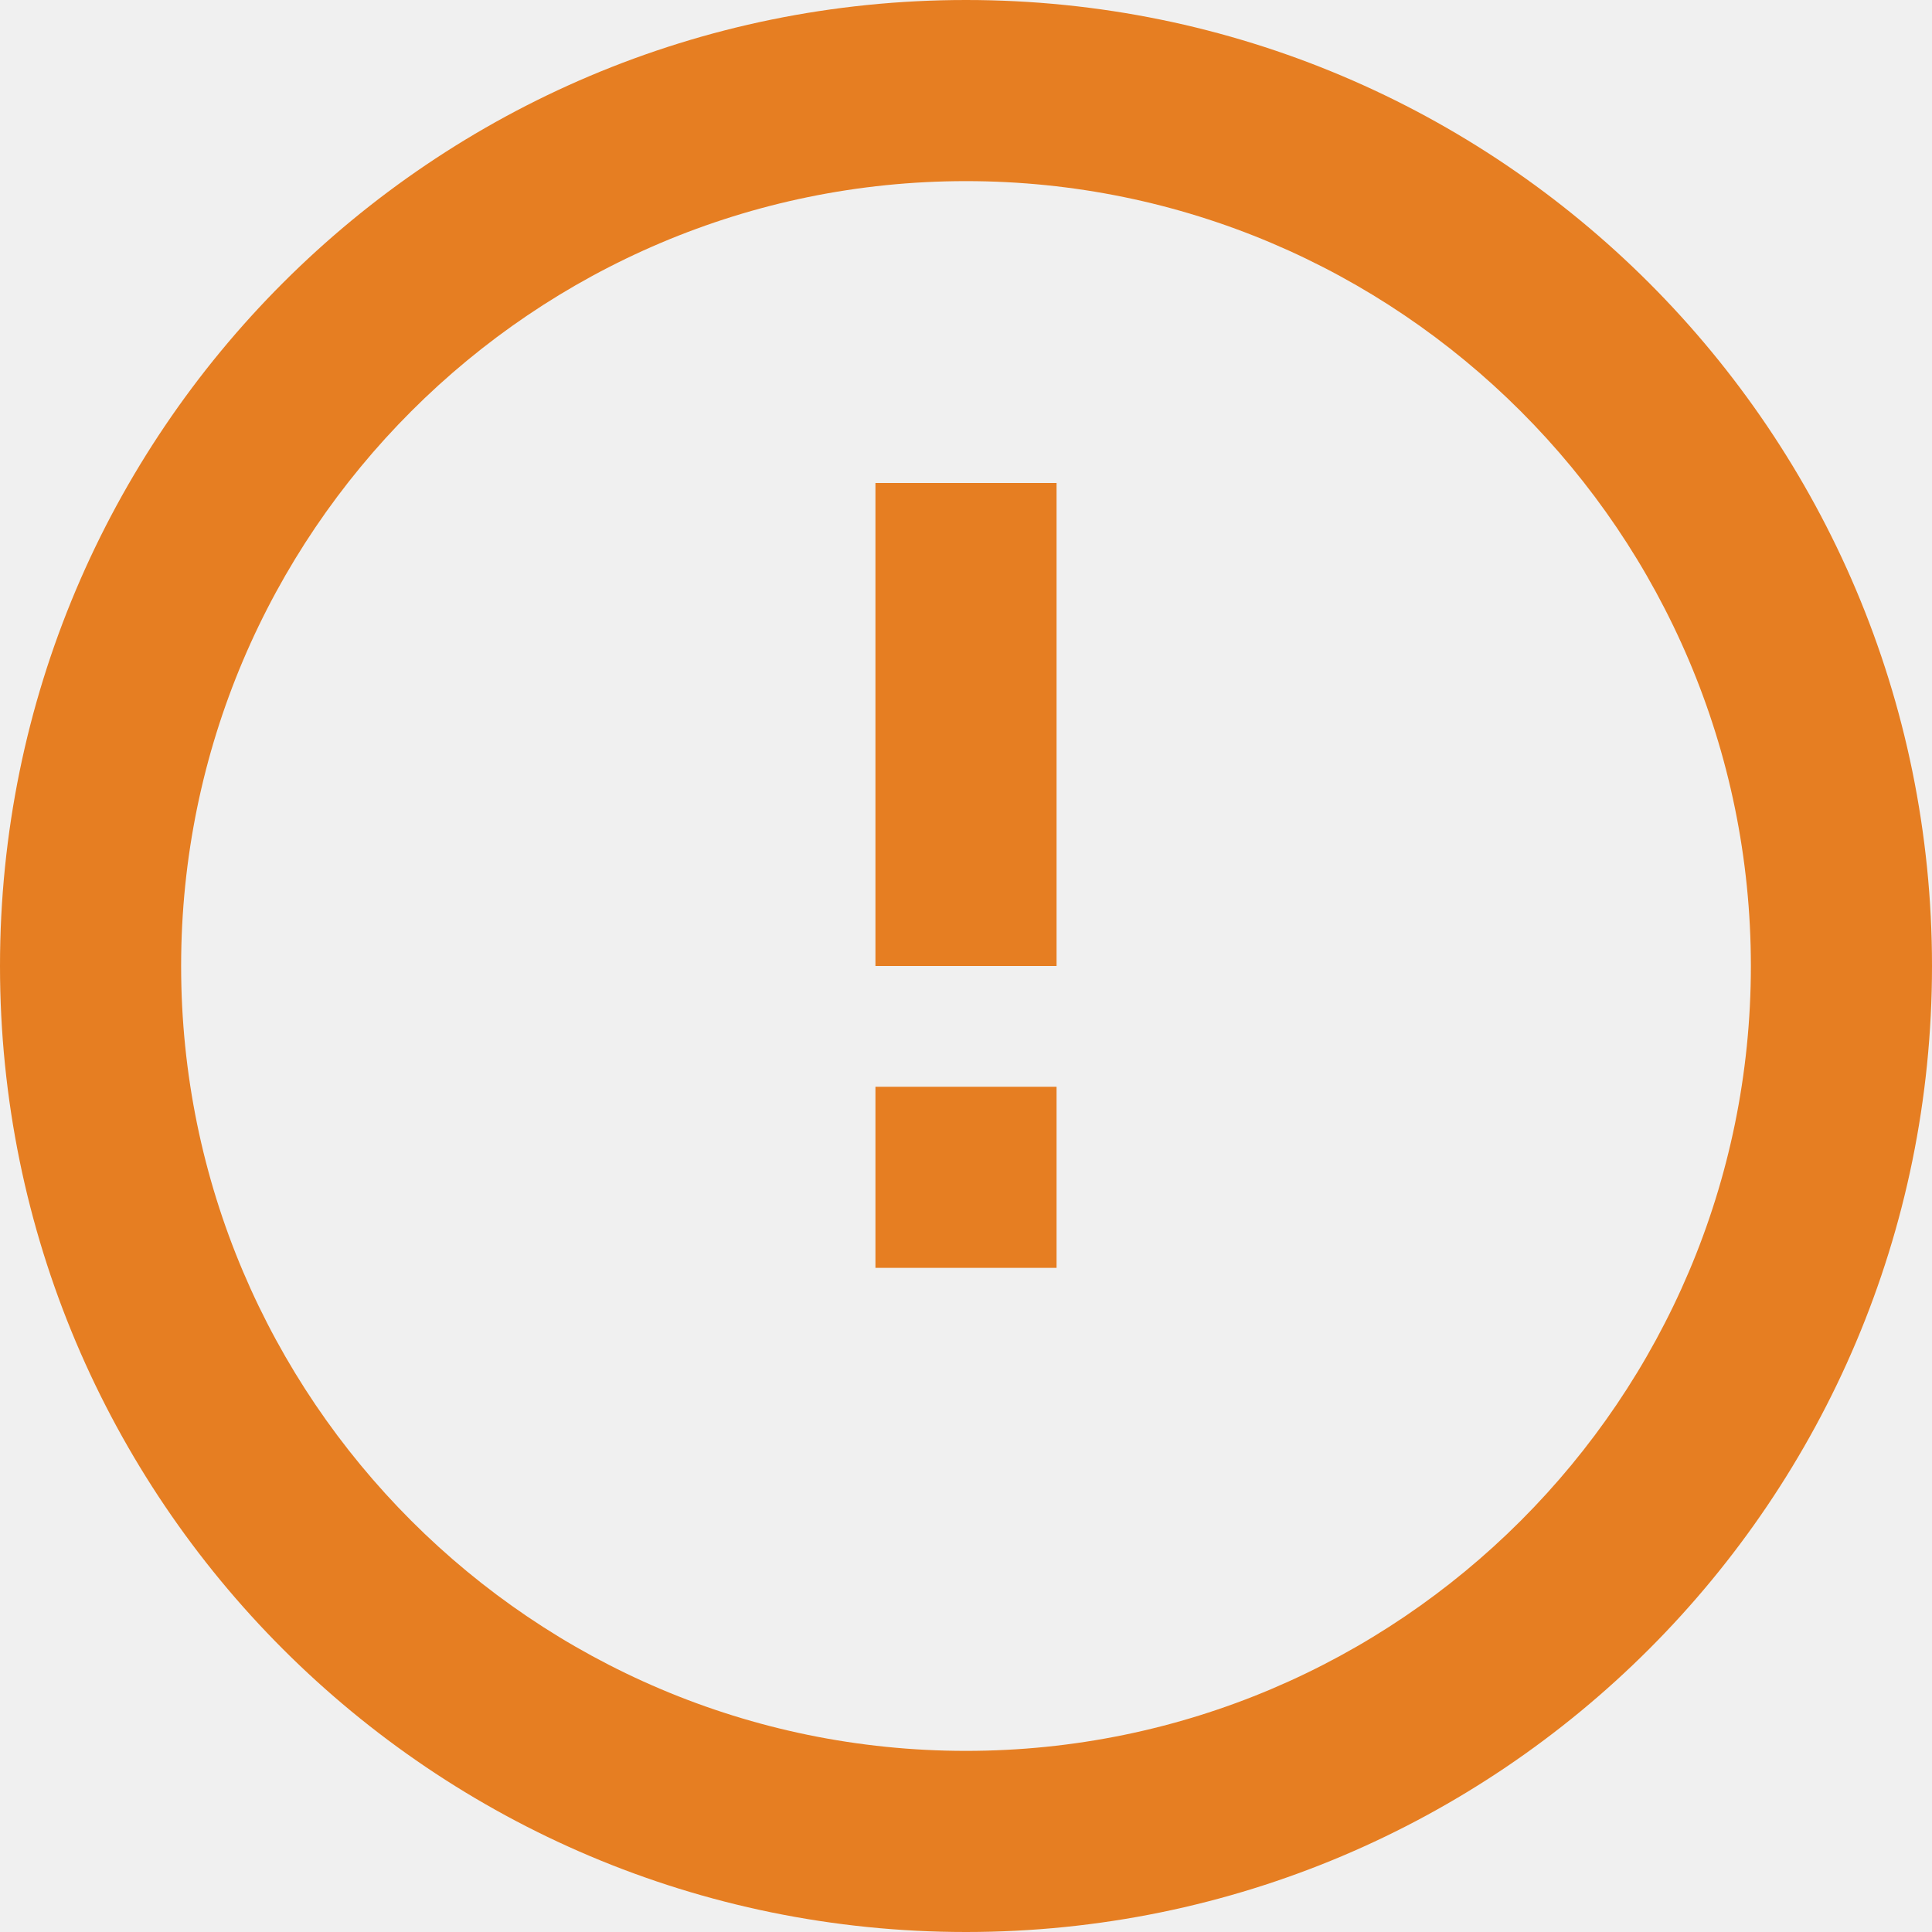
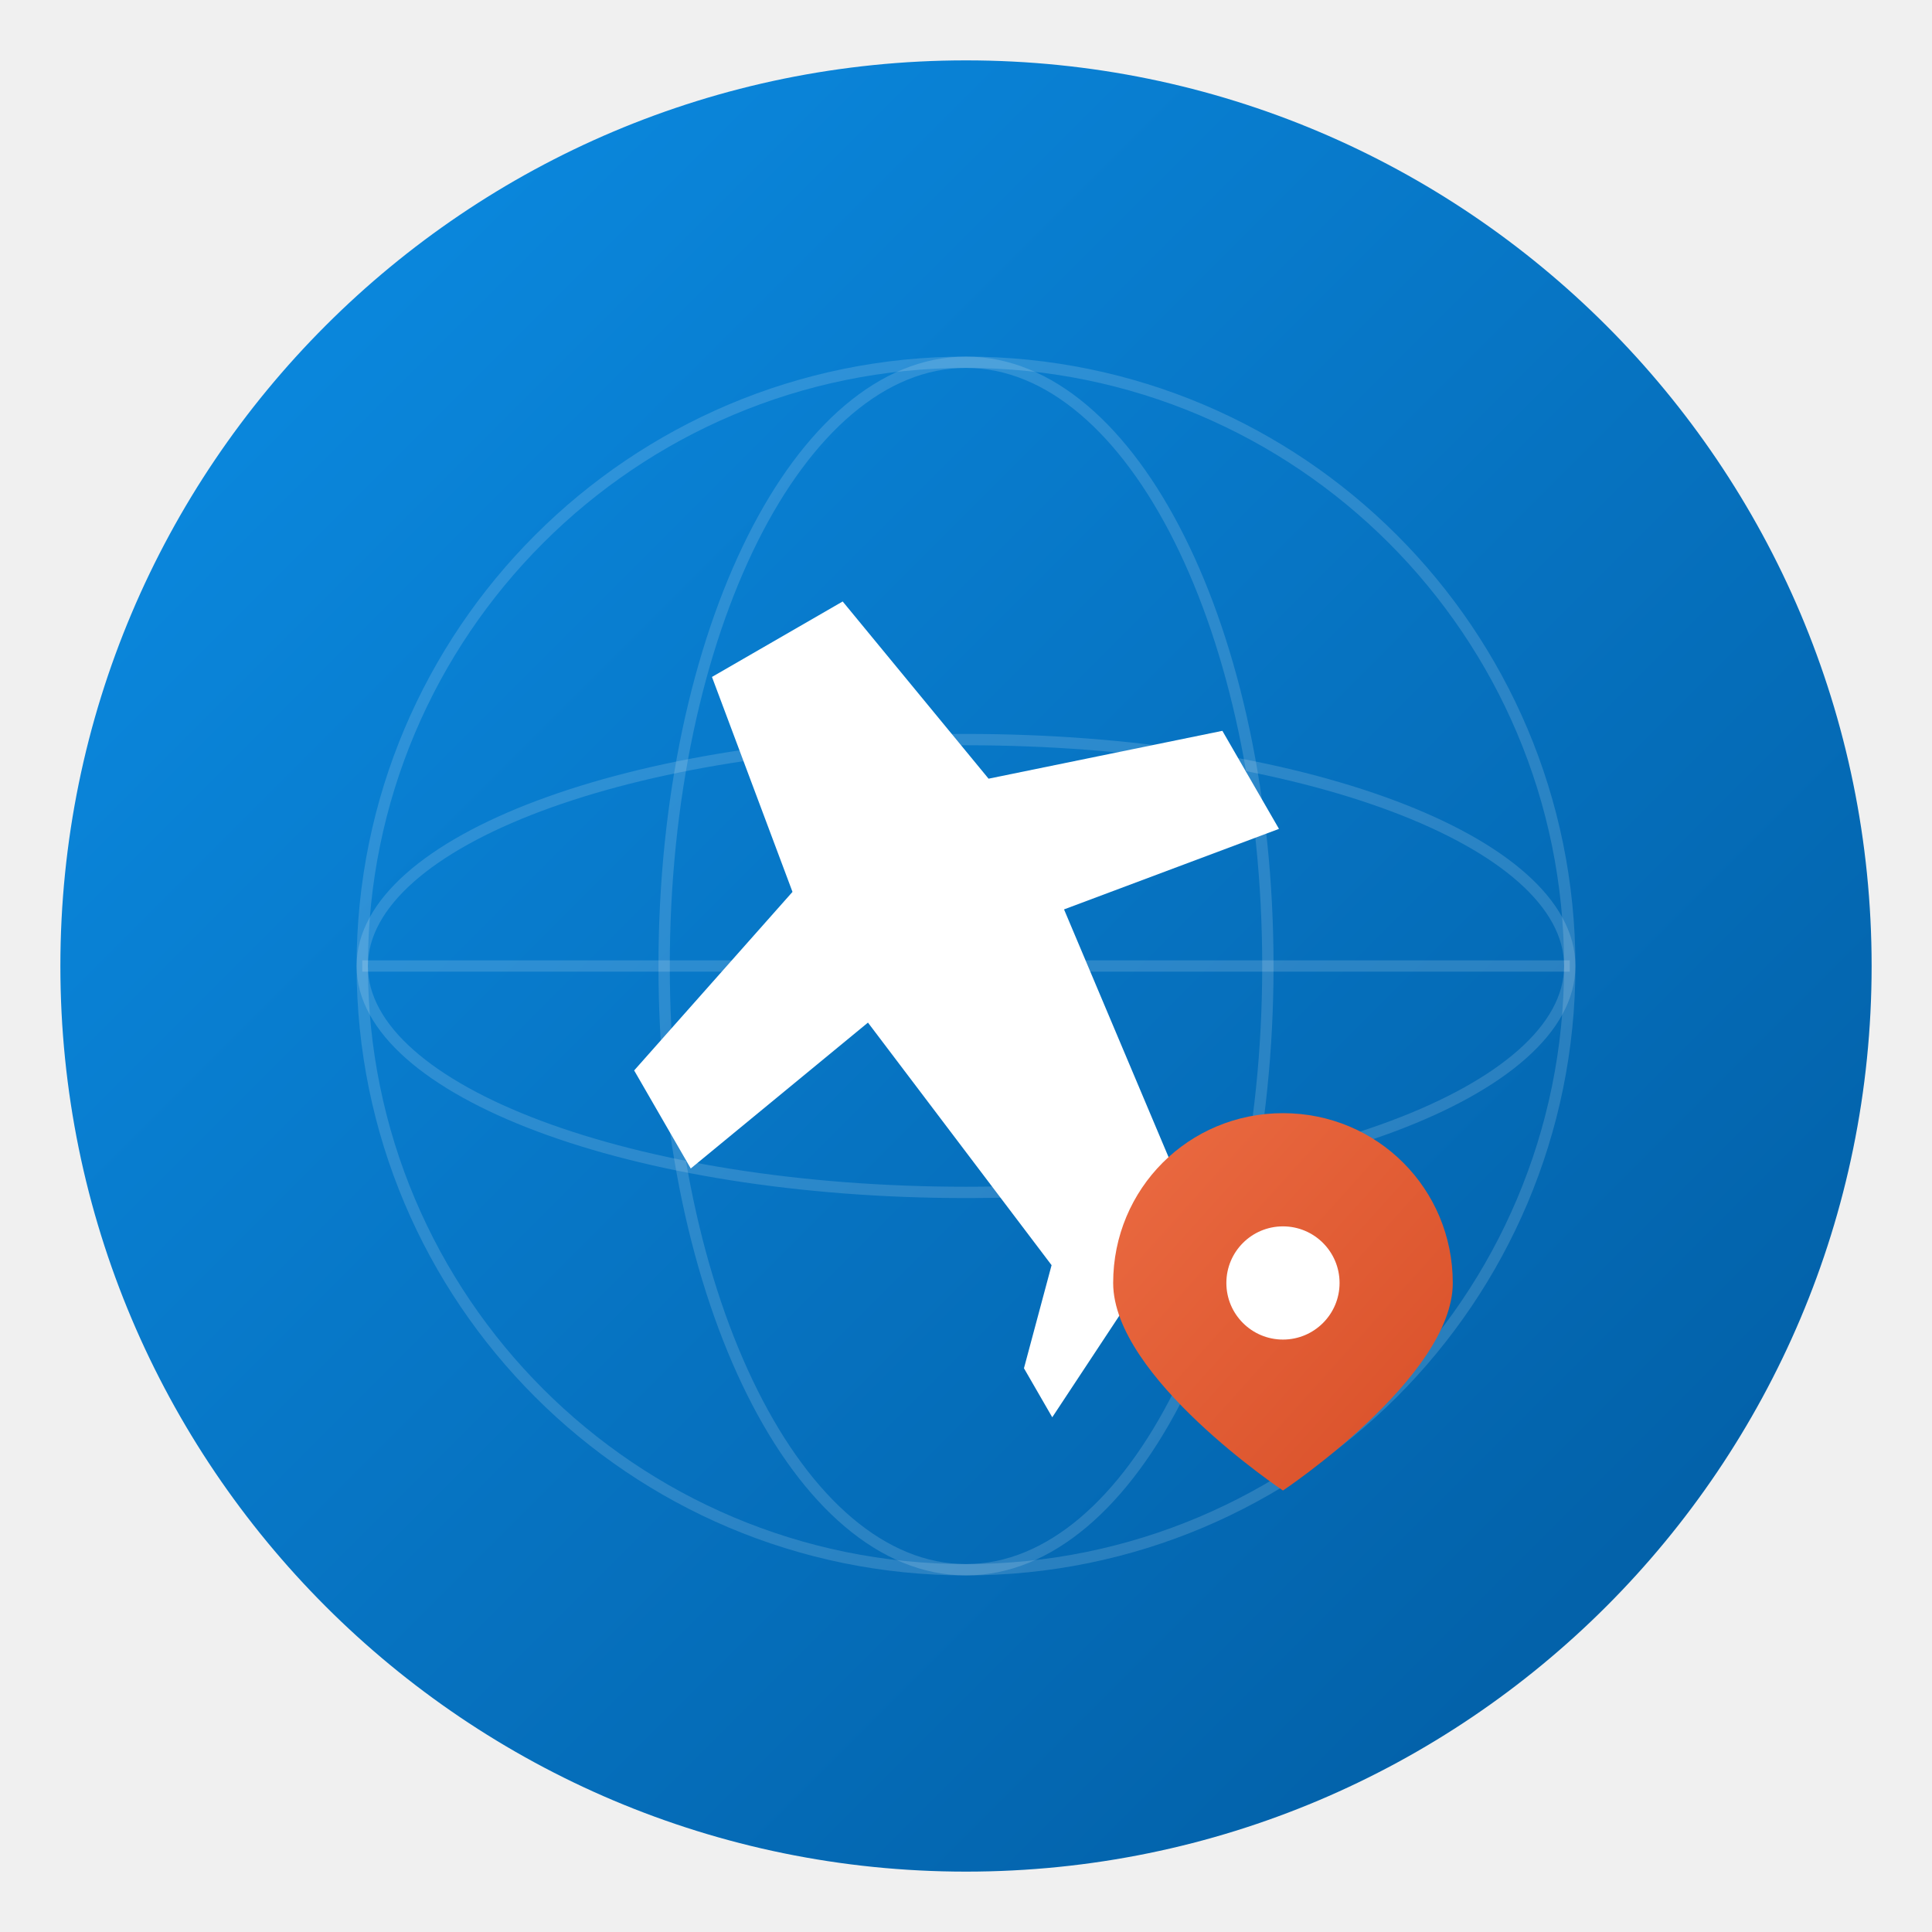
- <svg xmlns="http://www.w3.org/2000/svg" viewBox="0 0 512 512" fill="#E67E22">
-   <path d="M256 0C114.6 0 0 114.6 0 256s114.6 256 256 256 256-114.6 256-256S397.4 0 256 0zm0 464c-114.7 0-208-93.3-208-208S141.3 48 256 48s208 93.3 208 208-93.3 208-208 208zm-24-336h48v128h-48zm0 160h48v48h-48z" />
+ <svg xmlns="http://www.w3.org/2000/svg" viewBox="0 0 512 512">
+   <defs>
+     <linearGradient id="bgGradient" x1="0%" y1="0%" x2="100%" y2="100%">
+       <stop offset="0%" style="stop-color:#0c8ee6;stop-opacity:1" />
+       <stop offset="100%" style="stop-color:#015a9f;stop-opacity:1" />
+     </linearGradient>
+     <linearGradient id="accentGradient" x1="0%" y1="0%" x2="100%" y2="100%">
+       <stop offset="0%" style="stop-color:#eb6b42;stop-opacity:1" />
+       <stop offset="100%" style="stop-color:#d84f28;stop-opacity:1" />
+     </linearGradient>
+   </defs>
+   <circle cx="256" cy="256" r="240" fill="url(#bgGradient)" />
+   <ellipse cx="256" cy="256" rx="160" ry="160" fill="none" stroke="rgba(255,255,255,0.15)" stroke-width="3" />
+   <ellipse cx="256" cy="256" rx="80" ry="160" fill="none" stroke="rgba(255,255,255,0.15)" stroke-width="3" />
+   <line x1="96" y1="256" x2="416" y2="256" stroke="rgba(255,255,255,0.15)" stroke-width="3" />
+   <ellipse cx="256" cy="256" rx="160" ry="60" fill="none" stroke="rgba(255,255,255,0.15)" stroke-width="3" />
+   <g transform="translate(256, 256) rotate(-30)">
+     <path d="M-20,-100 L20,-100 L30,-40 L90,-20 L90,10 L30,0 L20,80 L40,100 L40,115 L0,95 L-40,115 L-40,100 L-20,80 L-30,0 L-90,10 L-90,-20 L-30,-40 Z" fill="white" stroke="none" />
+   </g>
+   <g transform="translate(340, 340)">
+     <path d="M0,-45 C-25,-45 -45,-25 -45,0 C-45,25 0,55 0,55 C0,55 45,25 45,0 C45,-25 25,-45 0,-45 Z" fill="url(#accentGradient)" />
+     <circle cx="0" cy="0" r="15" fill="white" />
+   </g>
</svg>
